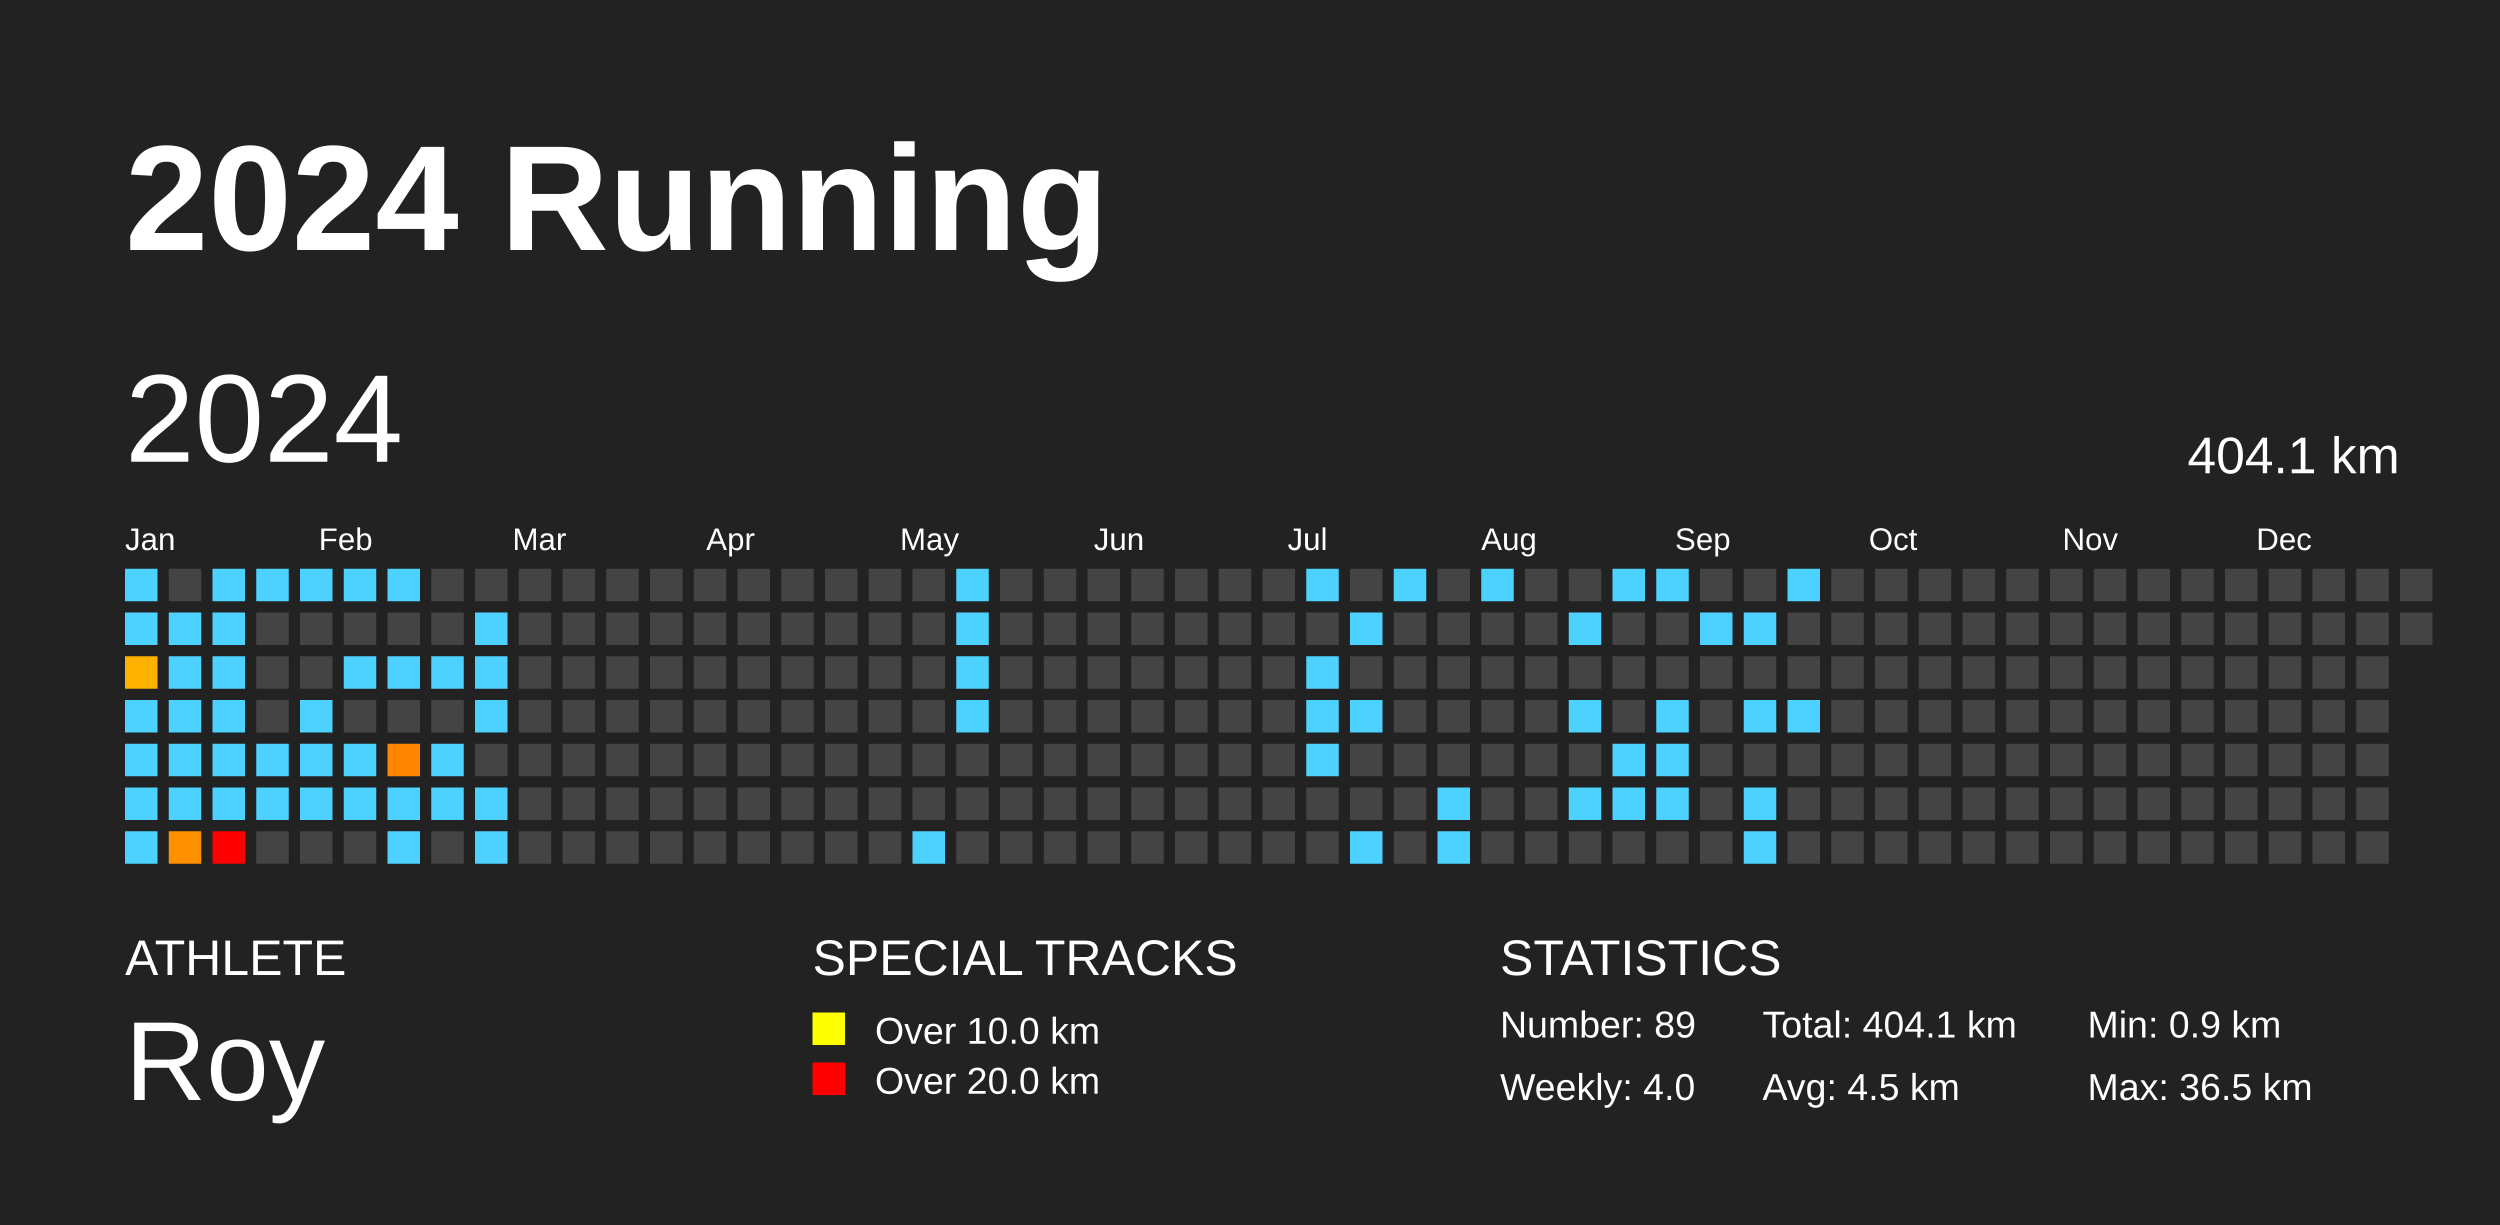
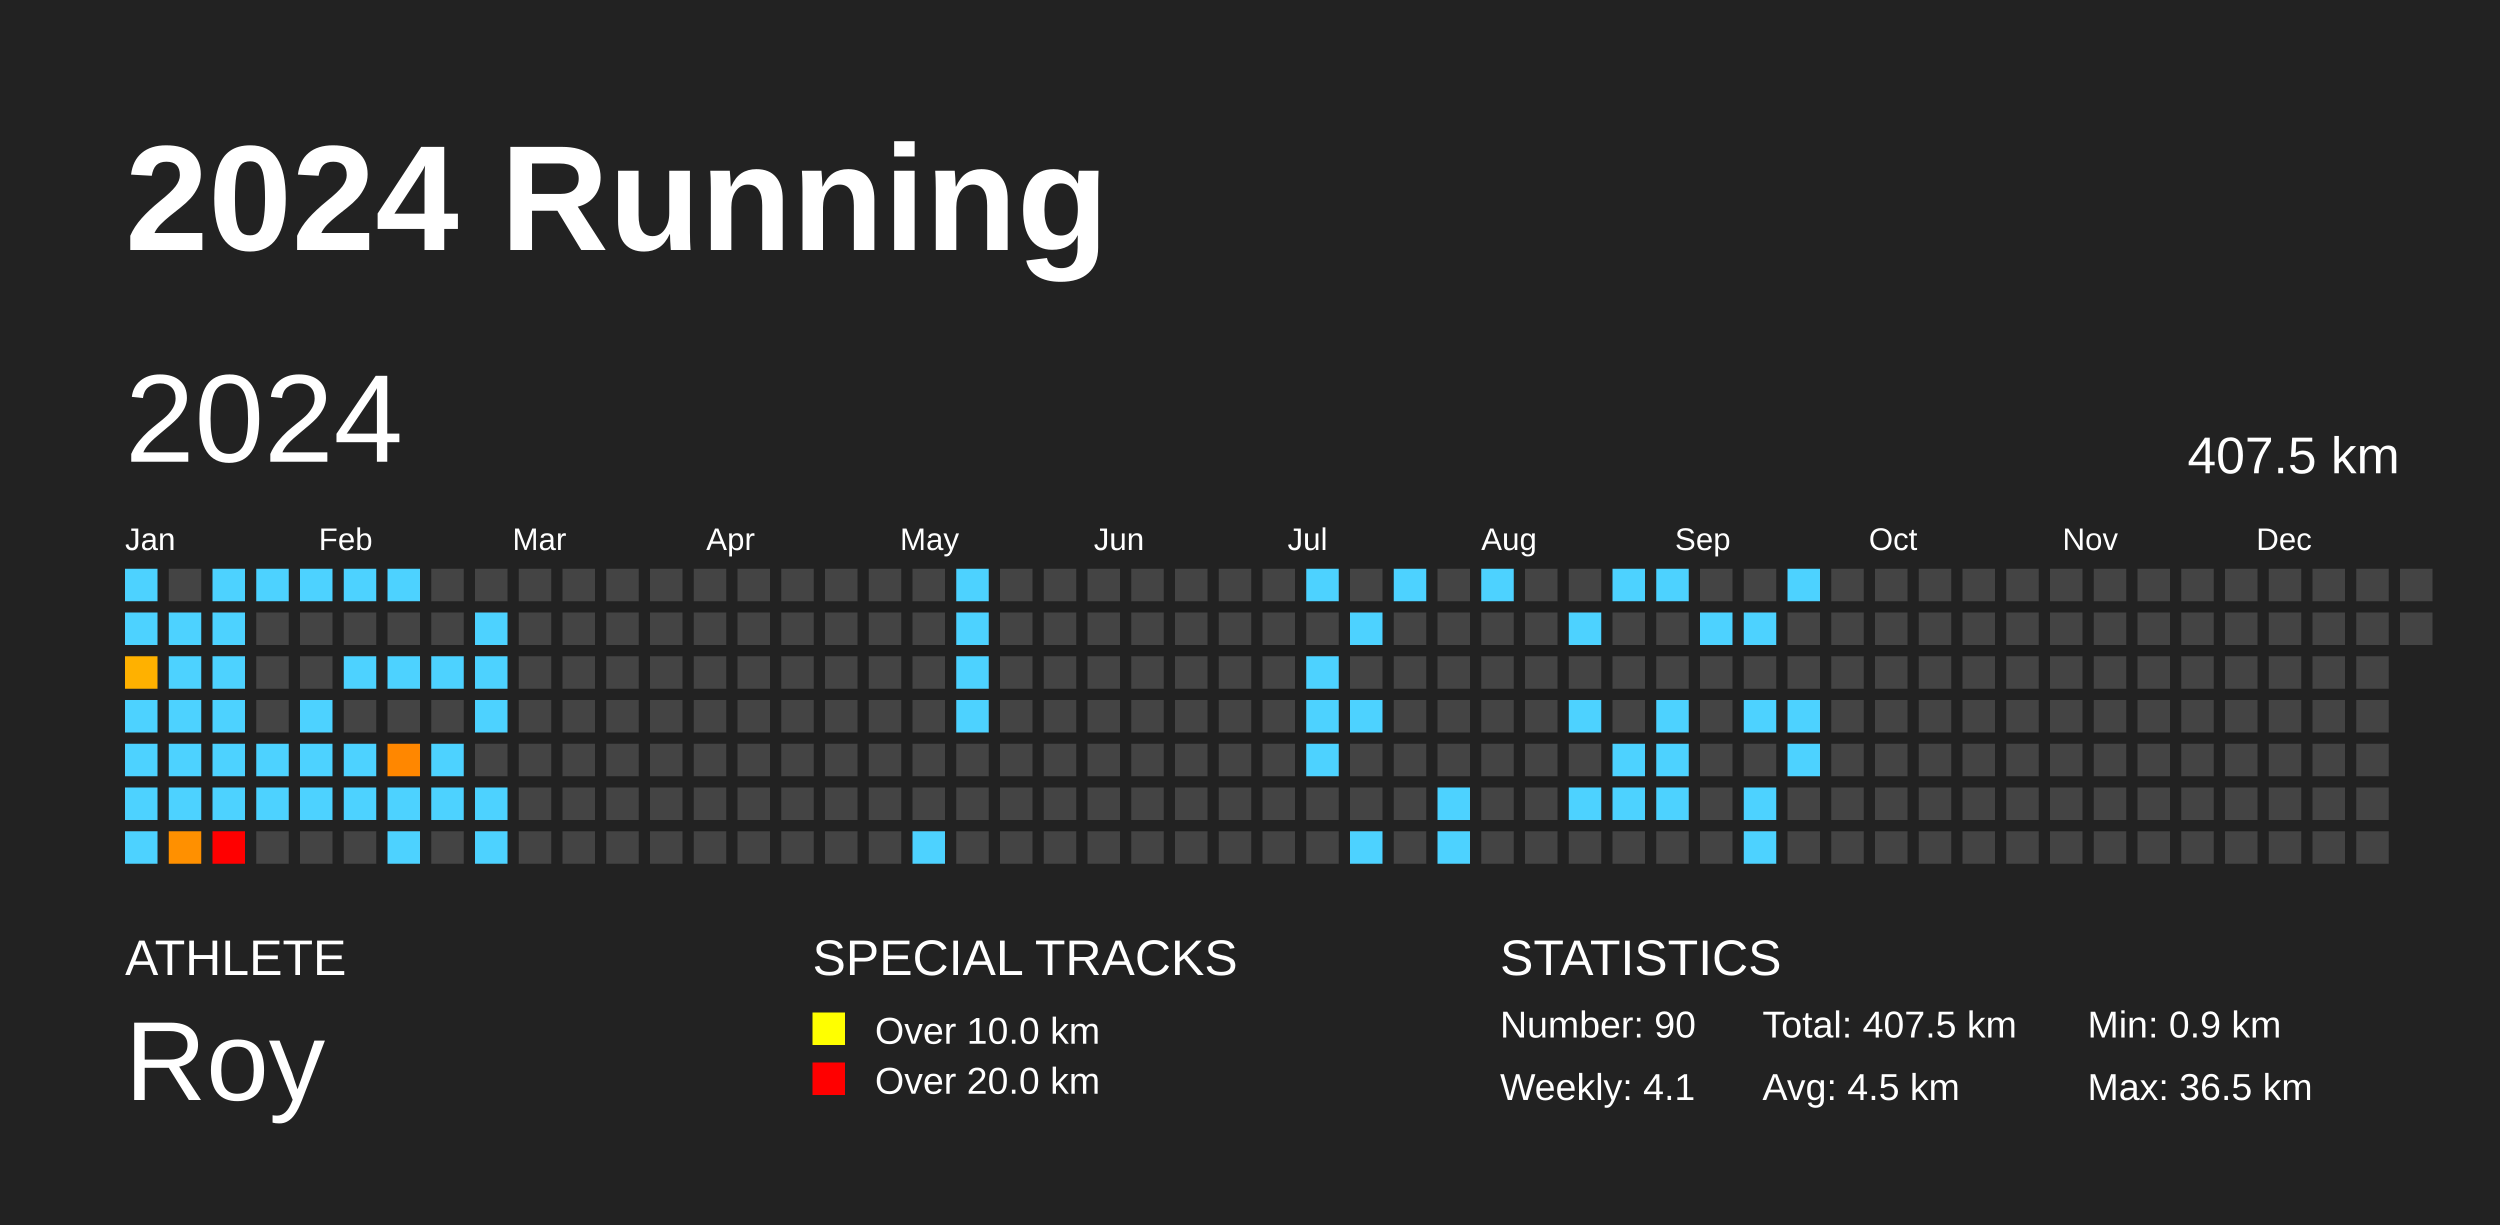
<svg xmlns="http://www.w3.org/2000/svg" baseProfile="full" height="98mm" version="1.1" viewBox="0,0,200,98" width="200mm">
  <defs />
  <rect fill="#222222" height="98" width="200" x="0" y="0" />
  <text fill="#FFFFFF" style="font-size:12px; font-family:Arial; font-weight:bold;" x="10" y="20">2024 Running</text>
  <text fill="#FFFFFF" style="font-size:4px; font-family:Arial" x="10" y="78">ATHLETE</text>
  <text fill="#FFFFFF" style="font-size:9px; font-family:Arial" x="10" y="88">Roy</text>
  <text fill="#FFFFFF" style="font-size:4px; font-family:Arial" x="65" y="78">SPECIAL TRACKS</text>
  <rect fill="yellow" height="2.6" width="2.6" x="65" y="81" />
  <text fill="#FFFFFF" style="font-size:3px; font-family:Arial" x="70" y="83.5">Over 10.0 km</text>
  <rect fill="red" height="2.6" width="2.6" x="65" y="85" />
  <text fill="#FFFFFF" style="font-size:3px; font-family:Arial" x="70" y="87.5">Over 20.0 km</text>
  <text fill="#FFFFFF" style="font-size:4px; font-family:Arial" x="120" y="78">STATISTICS</text>
-   <text fill="#FFFFFF" style="font-size:3px; font-family:Arial" x="120" y="83">Number: 89</text>
-   <text fill="#FFFFFF" style="font-size:3px; font-family:Arial" x="120" y="88">Weekly: 4.0</text>
-   <text fill="#FFFFFF" style="font-size:3px; font-family:Arial" x="141" y="83">Total: 404.1 km</text>
+   <text fill="#FFFFFF" style="font-size:3px; font-family:Arial" x="120" y="83">Number: 90</text>
+   <text fill="#FFFFFF" style="font-size:3px; font-family:Arial" x="120" y="88">Weekly: 4.1</text>
+   <text fill="#FFFFFF" style="font-size:3px; font-family:Arial" x="141" y="83">Total: 407.5 km</text>
  <text fill="#FFFFFF" style="font-size:3px; font-family:Arial" x="141" y="88">Avg: 4.5 km</text>
  <text fill="#FFFFFF" style="font-size:3px; font-family:Arial" x="167" y="83">Min: 0.9 km</text>
  <text fill="#FFFFFF" style="font-size:3px; font-family:Arial" x="167" y="88">Max: 36.5 km</text>
  <text dominant-baseline="hanging" fill="#FFFFFF" style="font-size:10.0px; font-family:Arial;" x="10" y="30">2024</text>
-   <text dominant-baseline="hanging" fill="#FFFFFF" style="font-size:4.125px; font-family:Arial;" x="175" y="35">404.1 km</text>
+   <text dominant-baseline="hanging" fill="#FFFFFF" style="font-size:4.125px; font-family:Arial;" x="175" y="35">407.5 km</text>
  <text fill="#FFFFFF" style="font-size:2.5px; font-family:Arial" x="10.0" y="44">Jan</text>
  <text fill="#FFFFFF" style="font-size:2.5px; font-family:Arial" x="25.5" y="44">Feb</text>
  <text fill="#FFFFFF" style="font-size:2.5px; font-family:Arial" x="41.0" y="44">Mar</text>
  <text fill="#FFFFFF" style="font-size:2.5px; font-family:Arial" x="56.5" y="44">Apr</text>
  <text fill="#FFFFFF" style="font-size:2.5px; font-family:Arial" x="72.0" y="44">May</text>
  <text fill="#FFFFFF" style="font-size:2.5px; font-family:Arial" x="87.5" y="44">Jun</text>
  <text fill="#FFFFFF" style="font-size:2.5px; font-family:Arial" x="103.0" y="44">Jul</text>
  <text fill="#FFFFFF" style="font-size:2.5px; font-family:Arial" x="118.5" y="44">Aug</text>
  <text fill="#FFFFFF" style="font-size:2.5px; font-family:Arial" x="134.0" y="44">Sep</text>
  <text fill="#FFFFFF" style="font-size:2.5px; font-family:Arial" x="149.5" y="44">Oct</text>
  <text fill="#FFFFFF" style="font-size:2.5px; font-family:Arial" x="165.0" y="44">Nov</text>
  <text fill="#FFFFFF" style="font-size:2.5px; font-family:Arial" x="180.5" y="44">Dec</text>
  <rect fill="#4dd2ff" height="2.6" width="2.6" x="10.0" y="45.5" />
  <rect fill="#4dd2ff" height="2.6" width="2.6" x="10.0" y="49.0" />
  <rect fill="#ffb100" height="2.6" width="2.6" x="10.0" y="52.5" />
  <rect fill="#4dd2ff" height="2.6" width="2.6" x="10.0" y="56.0" />
  <rect fill="#4dd2ff" height="2.6" width="2.6" x="10.0" y="59.5" />
  <rect fill="#4dd2ff" height="2.6" width="2.6" x="10.0" y="63.0" />
  <rect fill="#4dd2ff" height="2.6" width="2.6" x="10.0" y="66.5" />
  <rect fill="#444444" height="2.6" width="2.6" x="13.5" y="45.5" />
  <rect fill="#4dd2ff" height="2.6" width="2.6" x="13.5" y="49.0" />
  <rect fill="#4dd2ff" height="2.6" width="2.6" x="13.5" y="52.5" />
  <rect fill="#4dd2ff" height="2.6" width="2.6" x="13.5" y="56.0" />
  <rect fill="#4dd2ff" height="2.6" width="2.6" x="13.5" y="59.5" />
  <rect fill="#4dd2ff" height="2.6" width="2.6" x="13.5" y="63.0" />
  <rect fill="#ff9000" height="2.6" width="2.6" x="13.5" y="66.5" />
  <rect fill="#4dd2ff" height="2.6" width="2.6" x="17.0" y="45.5" />
  <rect fill="#4dd2ff" height="2.6" width="2.6" x="17.0" y="49.0" />
  <rect fill="#4dd2ff" height="2.6" width="2.6" x="17.0" y="52.5" />
  <rect fill="#4dd2ff" height="2.6" width="2.6" x="17.0" y="56.0" />
  <rect fill="#4dd2ff" height="2.6" width="2.6" x="17.0" y="59.5" />
  <rect fill="#4dd2ff" height="2.6" width="2.6" x="17.0" y="63.0" />
  <rect fill="red" height="2.6" width="2.6" x="17.0" y="66.5" />
  <rect fill="#4dd2ff" height="2.6" width="2.6" x="20.5" y="45.5" />
  <rect fill="#444444" height="2.6" width="2.6" x="20.5" y="49.0" />
  <rect fill="#444444" height="2.6" width="2.6" x="20.5" y="52.5" />
  <rect fill="#444444" height="2.6" width="2.6" x="20.5" y="56.0" />
  <rect fill="#4dd2ff" height="2.6" width="2.6" x="20.5" y="59.5" />
  <rect fill="#4dd2ff" height="2.6" width="2.6" x="20.5" y="63.0" />
  <rect fill="#444444" height="2.6" width="2.6" x="20.5" y="66.5" />
  <rect fill="#4dd2ff" height="2.6" width="2.6" x="24.0" y="45.5" />
  <rect fill="#444444" height="2.6" width="2.6" x="24.0" y="49.0" />
  <rect fill="#444444" height="2.6" width="2.6" x="24.0" y="52.5" />
  <rect fill="#4dd2ff" height="2.6" width="2.6" x="24.0" y="56.0" />
  <rect fill="#4dd2ff" height="2.6" width="2.6" x="24.0" y="59.5" />
  <rect fill="#4dd2ff" height="2.6" width="2.6" x="24.0" y="63.0" />
  <rect fill="#444444" height="2.6" width="2.6" x="24.0" y="66.5" />
  <rect fill="#4dd2ff" height="2.6" width="2.6" x="27.5" y="45.5" />
  <rect fill="#444444" height="2.6" width="2.6" x="27.5" y="49.0" />
  <rect fill="#4dd2ff" height="2.6" width="2.6" x="27.5" y="52.5" />
  <rect fill="#444444" height="2.6" width="2.6" x="27.5" y="56.0" />
  <rect fill="#4dd2ff" height="2.6" width="2.6" x="27.5" y="59.5" />
  <rect fill="#4dd2ff" height="2.6" width="2.6" x="27.5" y="63.0" />
  <rect fill="#444444" height="2.6" width="2.6" x="27.5" y="66.5" />
  <rect fill="#4dd2ff" height="2.6" width="2.6" x="31.0" y="45.5" />
  <rect fill="#444444" height="2.6" width="2.6" x="31.0" y="49.0" />
  <rect fill="#4dd2ff" height="2.6" width="2.6" x="31.0" y="52.5" />
  <rect fill="#444444" height="2.6" width="2.6" x="31.0" y="56.0" />
  <rect fill="#ff8700" height="2.6" width="2.6" x="31.0" y="59.5" />
  <rect fill="#4dd2ff" height="2.6" width="2.6" x="31.0" y="63.0" />
  <rect fill="#4dd2ff" height="2.6" width="2.6" x="31.0" y="66.5" />
  <rect fill="#444444" height="2.6" width="2.6" x="34.5" y="45.5" />
  <rect fill="#444444" height="2.6" width="2.6" x="34.5" y="49.0" />
  <rect fill="#4dd2ff" height="2.6" width="2.6" x="34.5" y="52.5" />
  <rect fill="#444444" height="2.6" width="2.6" x="34.5" y="56.0" />
  <rect fill="#4dd2ff" height="2.6" width="2.6" x="34.5" y="59.5" />
  <rect fill="#4dd2ff" height="2.6" width="2.6" x="34.5" y="63.0" />
  <rect fill="#444444" height="2.6" width="2.6" x="34.5" y="66.5" />
  <rect fill="#444444" height="2.6" width="2.6" x="38.0" y="45.5" />
  <rect fill="#4dd2ff" height="2.6" width="2.6" x="38.0" y="49.0" />
  <rect fill="#4dd2ff" height="2.6" width="2.6" x="38.0" y="52.5" />
  <rect fill="#4dd2ff" height="2.6" width="2.6" x="38.0" y="56.0" />
  <rect fill="#444444" height="2.6" width="2.6" x="38.0" y="59.5" />
  <rect fill="#4dd2ff" height="2.6" width="2.6" x="38.0" y="63.0" />
  <rect fill="#4dd2ff" height="2.6" width="2.6" x="38.0" y="66.5" />
  <rect fill="#444444" height="2.6" width="2.6" x="41.5" y="45.5" />
  <rect fill="#444444" height="2.6" width="2.6" x="41.5" y="49.0" />
  <rect fill="#444444" height="2.6" width="2.6" x="41.5" y="52.5" />
  <rect fill="#444444" height="2.6" width="2.6" x="41.5" y="56.0" />
  <rect fill="#444444" height="2.6" width="2.6" x="41.5" y="59.5" />
  <rect fill="#444444" height="2.6" width="2.6" x="41.5" y="63.0" />
  <rect fill="#444444" height="2.6" width="2.6" x="41.5" y="66.5" />
  <rect fill="#444444" height="2.6" width="2.6" x="45.0" y="45.5" />
  <rect fill="#444444" height="2.6" width="2.6" x="45.0" y="49.0" />
  <rect fill="#444444" height="2.6" width="2.6" x="45.0" y="52.5" />
  <rect fill="#444444" height="2.6" width="2.6" x="45.0" y="56.0" />
  <rect fill="#444444" height="2.6" width="2.6" x="45.0" y="59.5" />
  <rect fill="#444444" height="2.6" width="2.6" x="45.0" y="63.0" />
  <rect fill="#444444" height="2.6" width="2.6" x="45.0" y="66.5" />
  <rect fill="#444444" height="2.6" width="2.6" x="48.5" y="45.5" />
  <rect fill="#444444" height="2.6" width="2.6" x="48.5" y="49.0" />
  <rect fill="#444444" height="2.6" width="2.6" x="48.5" y="52.5" />
  <rect fill="#444444" height="2.6" width="2.6" x="48.5" y="56.0" />
  <rect fill="#444444" height="2.6" width="2.6" x="48.5" y="59.5" />
  <rect fill="#444444" height="2.6" width="2.6" x="48.5" y="63.0" />
  <rect fill="#444444" height="2.6" width="2.6" x="48.5" y="66.5" />
  <rect fill="#444444" height="2.6" width="2.6" x="52.0" y="45.5" />
  <rect fill="#444444" height="2.6" width="2.6" x="52.0" y="49.0" />
  <rect fill="#444444" height="2.6" width="2.6" x="52.0" y="52.5" />
  <rect fill="#444444" height="2.6" width="2.6" x="52.0" y="56.0" />
  <rect fill="#444444" height="2.6" width="2.6" x="52.0" y="59.5" />
  <rect fill="#444444" height="2.6" width="2.6" x="52.0" y="63.0" />
  <rect fill="#444444" height="2.6" width="2.6" x="52.0" y="66.5" />
  <rect fill="#444444" height="2.6" width="2.6" x="55.5" y="45.5" />
  <rect fill="#444444" height="2.6" width="2.6" x="55.5" y="49.0" />
  <rect fill="#444444" height="2.6" width="2.6" x="55.5" y="52.5" />
  <rect fill="#444444" height="2.6" width="2.6" x="55.5" y="56.0" />
  <rect fill="#444444" height="2.6" width="2.6" x="55.5" y="59.5" />
  <rect fill="#444444" height="2.6" width="2.6" x="55.5" y="63.0" />
  <rect fill="#444444" height="2.6" width="2.6" x="55.5" y="66.5" />
  <rect fill="#444444" height="2.6" width="2.6" x="59.0" y="45.5" />
  <rect fill="#444444" height="2.6" width="2.6" x="59.0" y="49.0" />
  <rect fill="#444444" height="2.6" width="2.6" x="59.0" y="52.5" />
  <rect fill="#444444" height="2.6" width="2.6" x="59.0" y="56.0" />
  <rect fill="#444444" height="2.6" width="2.6" x="59.0" y="59.5" />
  <rect fill="#444444" height="2.6" width="2.6" x="59.0" y="63.0" />
  <rect fill="#444444" height="2.6" width="2.6" x="59.0" y="66.5" />
  <rect fill="#444444" height="2.6" width="2.6" x="62.5" y="45.5" />
  <rect fill="#444444" height="2.6" width="2.6" x="62.5" y="49.0" />
  <rect fill="#444444" height="2.6" width="2.6" x="62.5" y="52.5" />
  <rect fill="#444444" height="2.6" width="2.6" x="62.5" y="56.0" />
  <rect fill="#444444" height="2.6" width="2.6" x="62.5" y="59.5" />
  <rect fill="#444444" height="2.6" width="2.6" x="62.5" y="63.0" />
  <rect fill="#444444" height="2.6" width="2.6" x="62.5" y="66.5" />
  <rect fill="#444444" height="2.6" width="2.6" x="66.0" y="45.5" />
  <rect fill="#444444" height="2.6" width="2.6" x="66.0" y="49.0" />
  <rect fill="#444444" height="2.6" width="2.6" x="66.0" y="52.5" />
  <rect fill="#444444" height="2.6" width="2.6" x="66.0" y="56.0" />
  <rect fill="#444444" height="2.6" width="2.6" x="66.0" y="59.5" />
  <rect fill="#444444" height="2.6" width="2.6" x="66.0" y="63.0" />
  <rect fill="#444444" height="2.6" width="2.6" x="66.0" y="66.5" />
  <rect fill="#444444" height="2.6" width="2.6" x="69.5" y="45.5" />
  <rect fill="#444444" height="2.6" width="2.6" x="69.5" y="49.0" />
  <rect fill="#444444" height="2.6" width="2.6" x="69.5" y="52.5" />
  <rect fill="#444444" height="2.6" width="2.6" x="69.5" y="56.0" />
  <rect fill="#444444" height="2.6" width="2.6" x="69.5" y="59.5" />
  <rect fill="#444444" height="2.6" width="2.6" x="69.5" y="63.0" />
  <rect fill="#444444" height="2.6" width="2.6" x="69.5" y="66.5" />
  <rect fill="#444444" height="2.6" width="2.6" x="73.0" y="45.5" />
  <rect fill="#444444" height="2.6" width="2.6" x="73.0" y="49.0" />
  <rect fill="#444444" height="2.6" width="2.6" x="73.0" y="52.5" />
  <rect fill="#444444" height="2.6" width="2.6" x="73.0" y="56.0" />
  <rect fill="#444444" height="2.6" width="2.6" x="73.0" y="59.5" />
  <rect fill="#444444" height="2.6" width="2.6" x="73.0" y="63.0" />
  <rect fill="#4dd2ff" height="2.6" width="2.6" x="73.0" y="66.5" />
  <rect fill="#4dd2ff" height="2.6" width="2.6" x="76.5" y="45.5" />
  <rect fill="#4dd2ff" height="2.6" width="2.6" x="76.5" y="49.0" />
  <rect fill="#4dd2ff" height="2.6" width="2.6" x="76.5" y="52.5" />
  <rect fill="#4dd2ff" height="2.6" width="2.6" x="76.5" y="56.0" />
  <rect fill="#444444" height="2.6" width="2.6" x="76.5" y="59.5" />
  <rect fill="#444444" height="2.6" width="2.6" x="76.5" y="63.0" />
  <rect fill="#444444" height="2.6" width="2.6" x="76.5" y="66.5" />
  <rect fill="#444444" height="2.6" width="2.6" x="80.0" y="45.5" />
  <rect fill="#444444" height="2.6" width="2.6" x="80.0" y="49.0" />
  <rect fill="#444444" height="2.6" width="2.6" x="80.0" y="52.5" />
  <rect fill="#444444" height="2.6" width="2.6" x="80.0" y="56.0" />
  <rect fill="#444444" height="2.6" width="2.6" x="80.0" y="59.5" />
  <rect fill="#444444" height="2.6" width="2.6" x="80.0" y="63.0" />
  <rect fill="#444444" height="2.6" width="2.6" x="80.0" y="66.5" />
  <rect fill="#444444" height="2.6" width="2.6" x="83.5" y="45.5" />
  <rect fill="#444444" height="2.6" width="2.6" x="83.5" y="49.0" />
  <rect fill="#444444" height="2.6" width="2.6" x="83.5" y="52.5" />
  <rect fill="#444444" height="2.6" width="2.6" x="83.5" y="56.0" />
  <rect fill="#444444" height="2.6" width="2.6" x="83.5" y="59.5" />
  <rect fill="#444444" height="2.6" width="2.6" x="83.5" y="63.0" />
  <rect fill="#444444" height="2.6" width="2.6" x="83.5" y="66.5" />
  <rect fill="#444444" height="2.6" width="2.6" x="87.0" y="45.5" />
  <rect fill="#444444" height="2.6" width="2.6" x="87.0" y="49.0" />
  <rect fill="#444444" height="2.6" width="2.6" x="87.0" y="52.5" />
  <rect fill="#444444" height="2.6" width="2.6" x="87.0" y="56.0" />
  <rect fill="#444444" height="2.6" width="2.6" x="87.0" y="59.5" />
  <rect fill="#444444" height="2.6" width="2.6" x="87.0" y="63.0" />
  <rect fill="#444444" height="2.6" width="2.6" x="87.0" y="66.5" />
  <rect fill="#444444" height="2.6" width="2.6" x="90.5" y="45.5" />
  <rect fill="#444444" height="2.6" width="2.6" x="90.5" y="49.0" />
  <rect fill="#444444" height="2.6" width="2.6" x="90.5" y="52.5" />
  <rect fill="#444444" height="2.6" width="2.6" x="90.5" y="56.0" />
  <rect fill="#444444" height="2.6" width="2.6" x="90.5" y="59.5" />
  <rect fill="#444444" height="2.6" width="2.6" x="90.5" y="63.0" />
  <rect fill="#444444" height="2.6" width="2.6" x="90.5" y="66.5" />
  <rect fill="#444444" height="2.6" width="2.6" x="94.0" y="45.5" />
  <rect fill="#444444" height="2.6" width="2.6" x="94.0" y="49.0" />
  <rect fill="#444444" height="2.6" width="2.6" x="94.0" y="52.5" />
  <rect fill="#444444" height="2.6" width="2.6" x="94.0" y="56.0" />
  <rect fill="#444444" height="2.6" width="2.6" x="94.0" y="59.5" />
  <rect fill="#444444" height="2.6" width="2.6" x="94.0" y="63.0" />
  <rect fill="#444444" height="2.6" width="2.6" x="94.0" y="66.5" />
  <rect fill="#444444" height="2.6" width="2.6" x="97.5" y="45.5" />
  <rect fill="#444444" height="2.6" width="2.6" x="97.5" y="49.0" />
  <rect fill="#444444" height="2.6" width="2.6" x="97.5" y="52.5" />
  <rect fill="#444444" height="2.6" width="2.6" x="97.5" y="56.0" />
  <rect fill="#444444" height="2.6" width="2.6" x="97.5" y="59.5" />
  <rect fill="#444444" height="2.6" width="2.6" x="97.5" y="63.0" />
  <rect fill="#444444" height="2.6" width="2.6" x="97.5" y="66.5" />
  <rect fill="#444444" height="2.6" width="2.6" x="101.0" y="45.5" />
  <rect fill="#444444" height="2.6" width="2.6" x="101.0" y="49.0" />
  <rect fill="#444444" height="2.6" width="2.6" x="101.0" y="52.5" />
  <rect fill="#444444" height="2.6" width="2.6" x="101.0" y="56.0" />
  <rect fill="#444444" height="2.6" width="2.6" x="101.0" y="59.5" />
  <rect fill="#444444" height="2.6" width="2.6" x="101.0" y="63.0" />
  <rect fill="#444444" height="2.6" width="2.6" x="101.0" y="66.5" />
  <rect fill="#4dd2ff" height="2.6" width="2.6" x="104.5" y="45.5" />
  <rect fill="#444444" height="2.6" width="2.6" x="104.5" y="49.0" />
  <rect fill="#4dd2ff" height="2.6" width="2.6" x="104.5" y="52.5" />
  <rect fill="#4dd2ff" height="2.6" width="2.6" x="104.5" y="56.0" />
  <rect fill="#4dd2ff" height="2.6" width="2.6" x="104.5" y="59.5" />
  <rect fill="#444444" height="2.6" width="2.6" x="104.5" y="63.0" />
  <rect fill="#444444" height="2.6" width="2.6" x="104.5" y="66.5" />
  <rect fill="#444444" height="2.6" width="2.6" x="108.0" y="45.5" />
  <rect fill="#4dd2ff" height="2.6" width="2.6" x="108.0" y="49.0" />
  <rect fill="#444444" height="2.6" width="2.6" x="108.0" y="52.5" />
  <rect fill="#4dd2ff" height="2.6" width="2.6" x="108.0" y="56.0" />
  <rect fill="#444444" height="2.6" width="2.6" x="108.0" y="59.5" />
  <rect fill="#444444" height="2.6" width="2.6" x="108.0" y="63.0" />
  <rect fill="#4dd2ff" height="2.6" width="2.6" x="108.0" y="66.5" />
  <rect fill="#4dd2ff" height="2.6" width="2.6" x="111.5" y="45.5" />
  <rect fill="#444444" height="2.6" width="2.6" x="111.5" y="49.0" />
  <rect fill="#444444" height="2.6" width="2.6" x="111.5" y="52.5" />
  <rect fill="#444444" height="2.6" width="2.6" x="111.5" y="56.0" />
  <rect fill="#444444" height="2.6" width="2.6" x="111.5" y="59.5" />
  <rect fill="#444444" height="2.6" width="2.6" x="111.5" y="63.0" />
  <rect fill="#444444" height="2.6" width="2.6" x="111.5" y="66.5" />
  <rect fill="#444444" height="2.6" width="2.6" x="115.0" y="45.5" />
  <rect fill="#444444" height="2.6" width="2.6" x="115.0" y="49.0" />
  <rect fill="#444444" height="2.6" width="2.6" x="115.0" y="52.5" />
  <rect fill="#444444" height="2.6" width="2.6" x="115.0" y="56.0" />
  <rect fill="#444444" height="2.6" width="2.6" x="115.0" y="59.5" />
  <rect fill="#4dd2ff" height="2.6" width="2.6" x="115.0" y="63.0" />
  <rect fill="#4dd2ff" height="2.6" width="2.6" x="115.0" y="66.5" />
  <rect fill="#4dd2ff" height="2.6" width="2.6" x="118.5" y="45.5" />
  <rect fill="#444444" height="2.6" width="2.6" x="118.5" y="49.0" />
  <rect fill="#444444" height="2.6" width="2.6" x="118.5" y="52.5" />
  <rect fill="#444444" height="2.6" width="2.6" x="118.5" y="56.0" />
  <rect fill="#444444" height="2.6" width="2.6" x="118.5" y="59.5" />
  <rect fill="#444444" height="2.6" width="2.6" x="118.5" y="63.0" />
  <rect fill="#444444" height="2.6" width="2.6" x="118.5" y="66.5" />
  <rect fill="#444444" height="2.6" width="2.6" x="122.0" y="45.5" />
  <rect fill="#444444" height="2.6" width="2.6" x="122.0" y="49.0" />
  <rect fill="#444444" height="2.6" width="2.6" x="122.0" y="52.5" />
  <rect fill="#444444" height="2.6" width="2.6" x="122.0" y="56.0" />
  <rect fill="#444444" height="2.6" width="2.6" x="122.0" y="59.5" />
  <rect fill="#444444" height="2.6" width="2.6" x="122.0" y="63.0" />
  <rect fill="#444444" height="2.6" width="2.6" x="122.0" y="66.5" />
  <rect fill="#444444" height="2.6" width="2.6" x="125.5" y="45.5" />
  <rect fill="#4dd2ff" height="2.6" width="2.6" x="125.5" y="49.0" />
  <rect fill="#444444" height="2.6" width="2.6" x="125.5" y="52.5" />
  <rect fill="#4dd2ff" height="2.6" width="2.6" x="125.5" y="56.0" />
  <rect fill="#444444" height="2.6" width="2.6" x="125.5" y="59.5" />
  <rect fill="#4dd2ff" height="2.6" width="2.6" x="125.5" y="63.0" />
  <rect fill="#444444" height="2.6" width="2.6" x="125.5" y="66.5" />
  <rect fill="#4dd2ff" height="2.6" width="2.6" x="129.0" y="45.5" />
  <rect fill="#444444" height="2.6" width="2.6" x="129.0" y="49.0" />
  <rect fill="#444444" height="2.6" width="2.6" x="129.0" y="52.5" />
  <rect fill="#444444" height="2.6" width="2.6" x="129.0" y="56.0" />
  <rect fill="#4dd2ff" height="2.6" width="2.6" x="129.0" y="59.5" />
  <rect fill="#4dd2ff" height="2.6" width="2.6" x="129.0" y="63.0" />
  <rect fill="#444444" height="2.6" width="2.6" x="129.0" y="66.5" />
  <rect fill="#4dd2ff" height="2.6" width="2.6" x="132.5" y="45.5" />
  <rect fill="#444444" height="2.6" width="2.6" x="132.5" y="49.0" />
  <rect fill="#444444" height="2.6" width="2.6" x="132.5" y="52.5" />
  <rect fill="#4dd2ff" height="2.6" width="2.6" x="132.5" y="56.0" />
  <rect fill="#4dd2ff" height="2.6" width="2.6" x="132.5" y="59.5" />
  <rect fill="#4dd2ff" height="2.6" width="2.6" x="132.5" y="63.0" />
  <rect fill="#444444" height="2.6" width="2.6" x="132.5" y="66.5" />
  <rect fill="#444444" height="2.6" width="2.6" x="136.0" y="45.5" />
  <rect fill="#4dd2ff" height="2.6" width="2.6" x="136.0" y="49.0" />
  <rect fill="#444444" height="2.6" width="2.6" x="136.0" y="52.5" />
  <rect fill="#444444" height="2.6" width="2.6" x="136.0" y="56.0" />
  <rect fill="#444444" height="2.6" width="2.6" x="136.0" y="59.5" />
  <rect fill="#444444" height="2.6" width="2.6" x="136.0" y="63.0" />
  <rect fill="#444444" height="2.6" width="2.6" x="136.0" y="66.5" />
  <rect fill="#444444" height="2.6" width="2.6" x="139.5" y="45.5" />
  <rect fill="#4dd2ff" height="2.6" width="2.6" x="139.5" y="49.0" />
  <rect fill="#444444" height="2.6" width="2.6" x="139.5" y="52.5" />
  <rect fill="#4dd2ff" height="2.6" width="2.6" x="139.5" y="56.0" />
  <rect fill="#444444" height="2.6" width="2.6" x="139.5" y="59.5" />
  <rect fill="#4dd2ff" height="2.6" width="2.6" x="139.5" y="63.0" />
  <rect fill="#4dd2ff" height="2.6" width="2.6" x="139.5" y="66.5" />
  <rect fill="#4dd2ff" height="2.6" width="2.6" x="143.0" y="45.5" />
  <rect fill="#444444" height="2.6" width="2.6" x="143.0" y="49.0" />
  <rect fill="#444444" height="2.6" width="2.6" x="143.0" y="52.5" />
  <rect fill="#4dd2ff" height="2.6" width="2.6" x="143.0" y="56.0" />
-   <rect fill="#444444" height="2.6" width="2.6" x="143.0" y="59.5" />
+   <rect fill="#4dd2ff" height="2.6" width="2.6" x="143.0" y="59.5" />
  <rect fill="#444444" height="2.6" width="2.6" x="143.0" y="63.0" />
  <rect fill="#444444" height="2.6" width="2.6" x="143.0" y="66.5" />
  <rect fill="#444444" height="2.6" width="2.6" x="146.5" y="45.5" />
  <rect fill="#444444" height="2.6" width="2.6" x="146.5" y="49.0" />
  <rect fill="#444444" height="2.6" width="2.6" x="146.5" y="52.5" />
  <rect fill="#444444" height="2.6" width="2.6" x="146.5" y="56.0" />
  <rect fill="#444444" height="2.6" width="2.6" x="146.5" y="59.5" />
  <rect fill="#444444" height="2.6" width="2.6" x="146.5" y="63.0" />
  <rect fill="#444444" height="2.6" width="2.6" x="146.5" y="66.5" />
  <rect fill="#444444" height="2.6" width="2.6" x="150.0" y="45.5" />
  <rect fill="#444444" height="2.6" width="2.6" x="150.0" y="49.0" />
  <rect fill="#444444" height="2.6" width="2.6" x="150.0" y="52.5" />
  <rect fill="#444444" height="2.6" width="2.6" x="150.0" y="56.0" />
  <rect fill="#444444" height="2.6" width="2.6" x="150.0" y="59.5" />
  <rect fill="#444444" height="2.6" width="2.6" x="150.0" y="63.0" />
  <rect fill="#444444" height="2.6" width="2.6" x="150.0" y="66.5" />
  <rect fill="#444444" height="2.6" width="2.6" x="153.5" y="45.5" />
  <rect fill="#444444" height="2.6" width="2.6" x="153.5" y="49.0" />
  <rect fill="#444444" height="2.6" width="2.6" x="153.5" y="52.5" />
  <rect fill="#444444" height="2.6" width="2.6" x="153.5" y="56.0" />
  <rect fill="#444444" height="2.6" width="2.6" x="153.5" y="59.5" />
  <rect fill="#444444" height="2.6" width="2.6" x="153.5" y="63.0" />
  <rect fill="#444444" height="2.6" width="2.6" x="153.5" y="66.5" />
  <rect fill="#444444" height="2.6" width="2.6" x="157.0" y="45.5" />
  <rect fill="#444444" height="2.6" width="2.6" x="157.0" y="49.0" />
  <rect fill="#444444" height="2.6" width="2.6" x="157.0" y="52.5" />
  <rect fill="#444444" height="2.6" width="2.6" x="157.0" y="56.0" />
  <rect fill="#444444" height="2.6" width="2.6" x="157.0" y="59.5" />
  <rect fill="#444444" height="2.6" width="2.6" x="157.0" y="63.0" />
  <rect fill="#444444" height="2.6" width="2.6" x="157.0" y="66.5" />
  <rect fill="#444444" height="2.6" width="2.6" x="160.5" y="45.5" />
  <rect fill="#444444" height="2.6" width="2.6" x="160.5" y="49.0" />
  <rect fill="#444444" height="2.6" width="2.6" x="160.5" y="52.5" />
  <rect fill="#444444" height="2.6" width="2.6" x="160.5" y="56.0" />
  <rect fill="#444444" height="2.6" width="2.6" x="160.5" y="59.5" />
  <rect fill="#444444" height="2.6" width="2.6" x="160.5" y="63.0" />
  <rect fill="#444444" height="2.6" width="2.6" x="160.5" y="66.5" />
  <rect fill="#444444" height="2.6" width="2.6" x="164.0" y="45.5" />
  <rect fill="#444444" height="2.6" width="2.6" x="164.0" y="49.0" />
  <rect fill="#444444" height="2.6" width="2.6" x="164.0" y="52.5" />
  <rect fill="#444444" height="2.6" width="2.6" x="164.0" y="56.0" />
  <rect fill="#444444" height="2.6" width="2.6" x="164.0" y="59.5" />
  <rect fill="#444444" height="2.6" width="2.6" x="164.0" y="63.0" />
  <rect fill="#444444" height="2.6" width="2.6" x="164.0" y="66.5" />
  <rect fill="#444444" height="2.6" width="2.6" x="167.5" y="45.5" />
  <rect fill="#444444" height="2.6" width="2.6" x="167.5" y="49.0" />
  <rect fill="#444444" height="2.6" width="2.6" x="167.5" y="52.5" />
  <rect fill="#444444" height="2.6" width="2.6" x="167.5" y="56.0" />
  <rect fill="#444444" height="2.6" width="2.6" x="167.5" y="59.5" />
  <rect fill="#444444" height="2.6" width="2.6" x="167.5" y="63.0" />
  <rect fill="#444444" height="2.6" width="2.6" x="167.5" y="66.5" />
  <rect fill="#444444" height="2.6" width="2.6" x="171.0" y="45.5" />
  <rect fill="#444444" height="2.6" width="2.6" x="171.0" y="49.0" />
  <rect fill="#444444" height="2.6" width="2.6" x="171.0" y="52.5" />
  <rect fill="#444444" height="2.6" width="2.6" x="171.0" y="56.0" />
  <rect fill="#444444" height="2.6" width="2.6" x="171.0" y="59.5" />
  <rect fill="#444444" height="2.6" width="2.6" x="171.0" y="63.0" />
  <rect fill="#444444" height="2.6" width="2.6" x="171.0" y="66.5" />
  <rect fill="#444444" height="2.6" width="2.6" x="174.5" y="45.5" />
  <rect fill="#444444" height="2.6" width="2.6" x="174.5" y="49.0" />
  <rect fill="#444444" height="2.6" width="2.6" x="174.5" y="52.5" />
  <rect fill="#444444" height="2.6" width="2.6" x="174.5" y="56.0" />
  <rect fill="#444444" height="2.6" width="2.6" x="174.5" y="59.5" />
  <rect fill="#444444" height="2.6" width="2.6" x="174.5" y="63.0" />
  <rect fill="#444444" height="2.6" width="2.6" x="174.5" y="66.5" />
  <rect fill="#444444" height="2.6" width="2.6" x="178.0" y="45.5" />
  <rect fill="#444444" height="2.6" width="2.6" x="178.0" y="49.0" />
  <rect fill="#444444" height="2.6" width="2.6" x="178.0" y="52.5" />
  <rect fill="#444444" height="2.6" width="2.6" x="178.0" y="56.0" />
  <rect fill="#444444" height="2.6" width="2.6" x="178.0" y="59.5" />
  <rect fill="#444444" height="2.6" width="2.6" x="178.0" y="63.0" />
  <rect fill="#444444" height="2.6" width="2.6" x="178.0" y="66.5" />
  <rect fill="#444444" height="2.6" width="2.6" x="181.5" y="45.5" />
  <rect fill="#444444" height="2.6" width="2.6" x="181.5" y="49.0" />
  <rect fill="#444444" height="2.6" width="2.6" x="181.5" y="52.5" />
  <rect fill="#444444" height="2.6" width="2.6" x="181.5" y="56.0" />
  <rect fill="#444444" height="2.6" width="2.6" x="181.5" y="59.5" />
  <rect fill="#444444" height="2.6" width="2.6" x="181.5" y="63.0" />
  <rect fill="#444444" height="2.6" width="2.6" x="181.5" y="66.5" />
  <rect fill="#444444" height="2.6" width="2.6" x="185.0" y="45.5" />
  <rect fill="#444444" height="2.6" width="2.6" x="185.0" y="49.0" />
  <rect fill="#444444" height="2.6" width="2.6" x="185.0" y="52.5" />
  <rect fill="#444444" height="2.6" width="2.6" x="185.0" y="56.0" />
  <rect fill="#444444" height="2.6" width="2.6" x="185.0" y="59.5" />
  <rect fill="#444444" height="2.6" width="2.6" x="185.0" y="63.0" />
  <rect fill="#444444" height="2.6" width="2.6" x="185.0" y="66.5" />
  <rect fill="#444444" height="2.6" width="2.6" x="188.5" y="45.5" />
  <rect fill="#444444" height="2.6" width="2.6" x="188.5" y="49.0" />
  <rect fill="#444444" height="2.6" width="2.6" x="188.5" y="52.5" />
  <rect fill="#444444" height="2.6" width="2.6" x="188.5" y="56.0" />
  <rect fill="#444444" height="2.6" width="2.6" x="188.5" y="59.5" />
  <rect fill="#444444" height="2.6" width="2.6" x="188.5" y="63.0" />
  <rect fill="#444444" height="2.6" width="2.6" x="188.5" y="66.5" />
  <rect fill="#444444" height="2.6" width="2.6" x="192.0" y="45.5" />
  <rect fill="#444444" height="2.6" width="2.6" x="192.0" y="49.0" />
</svg>
